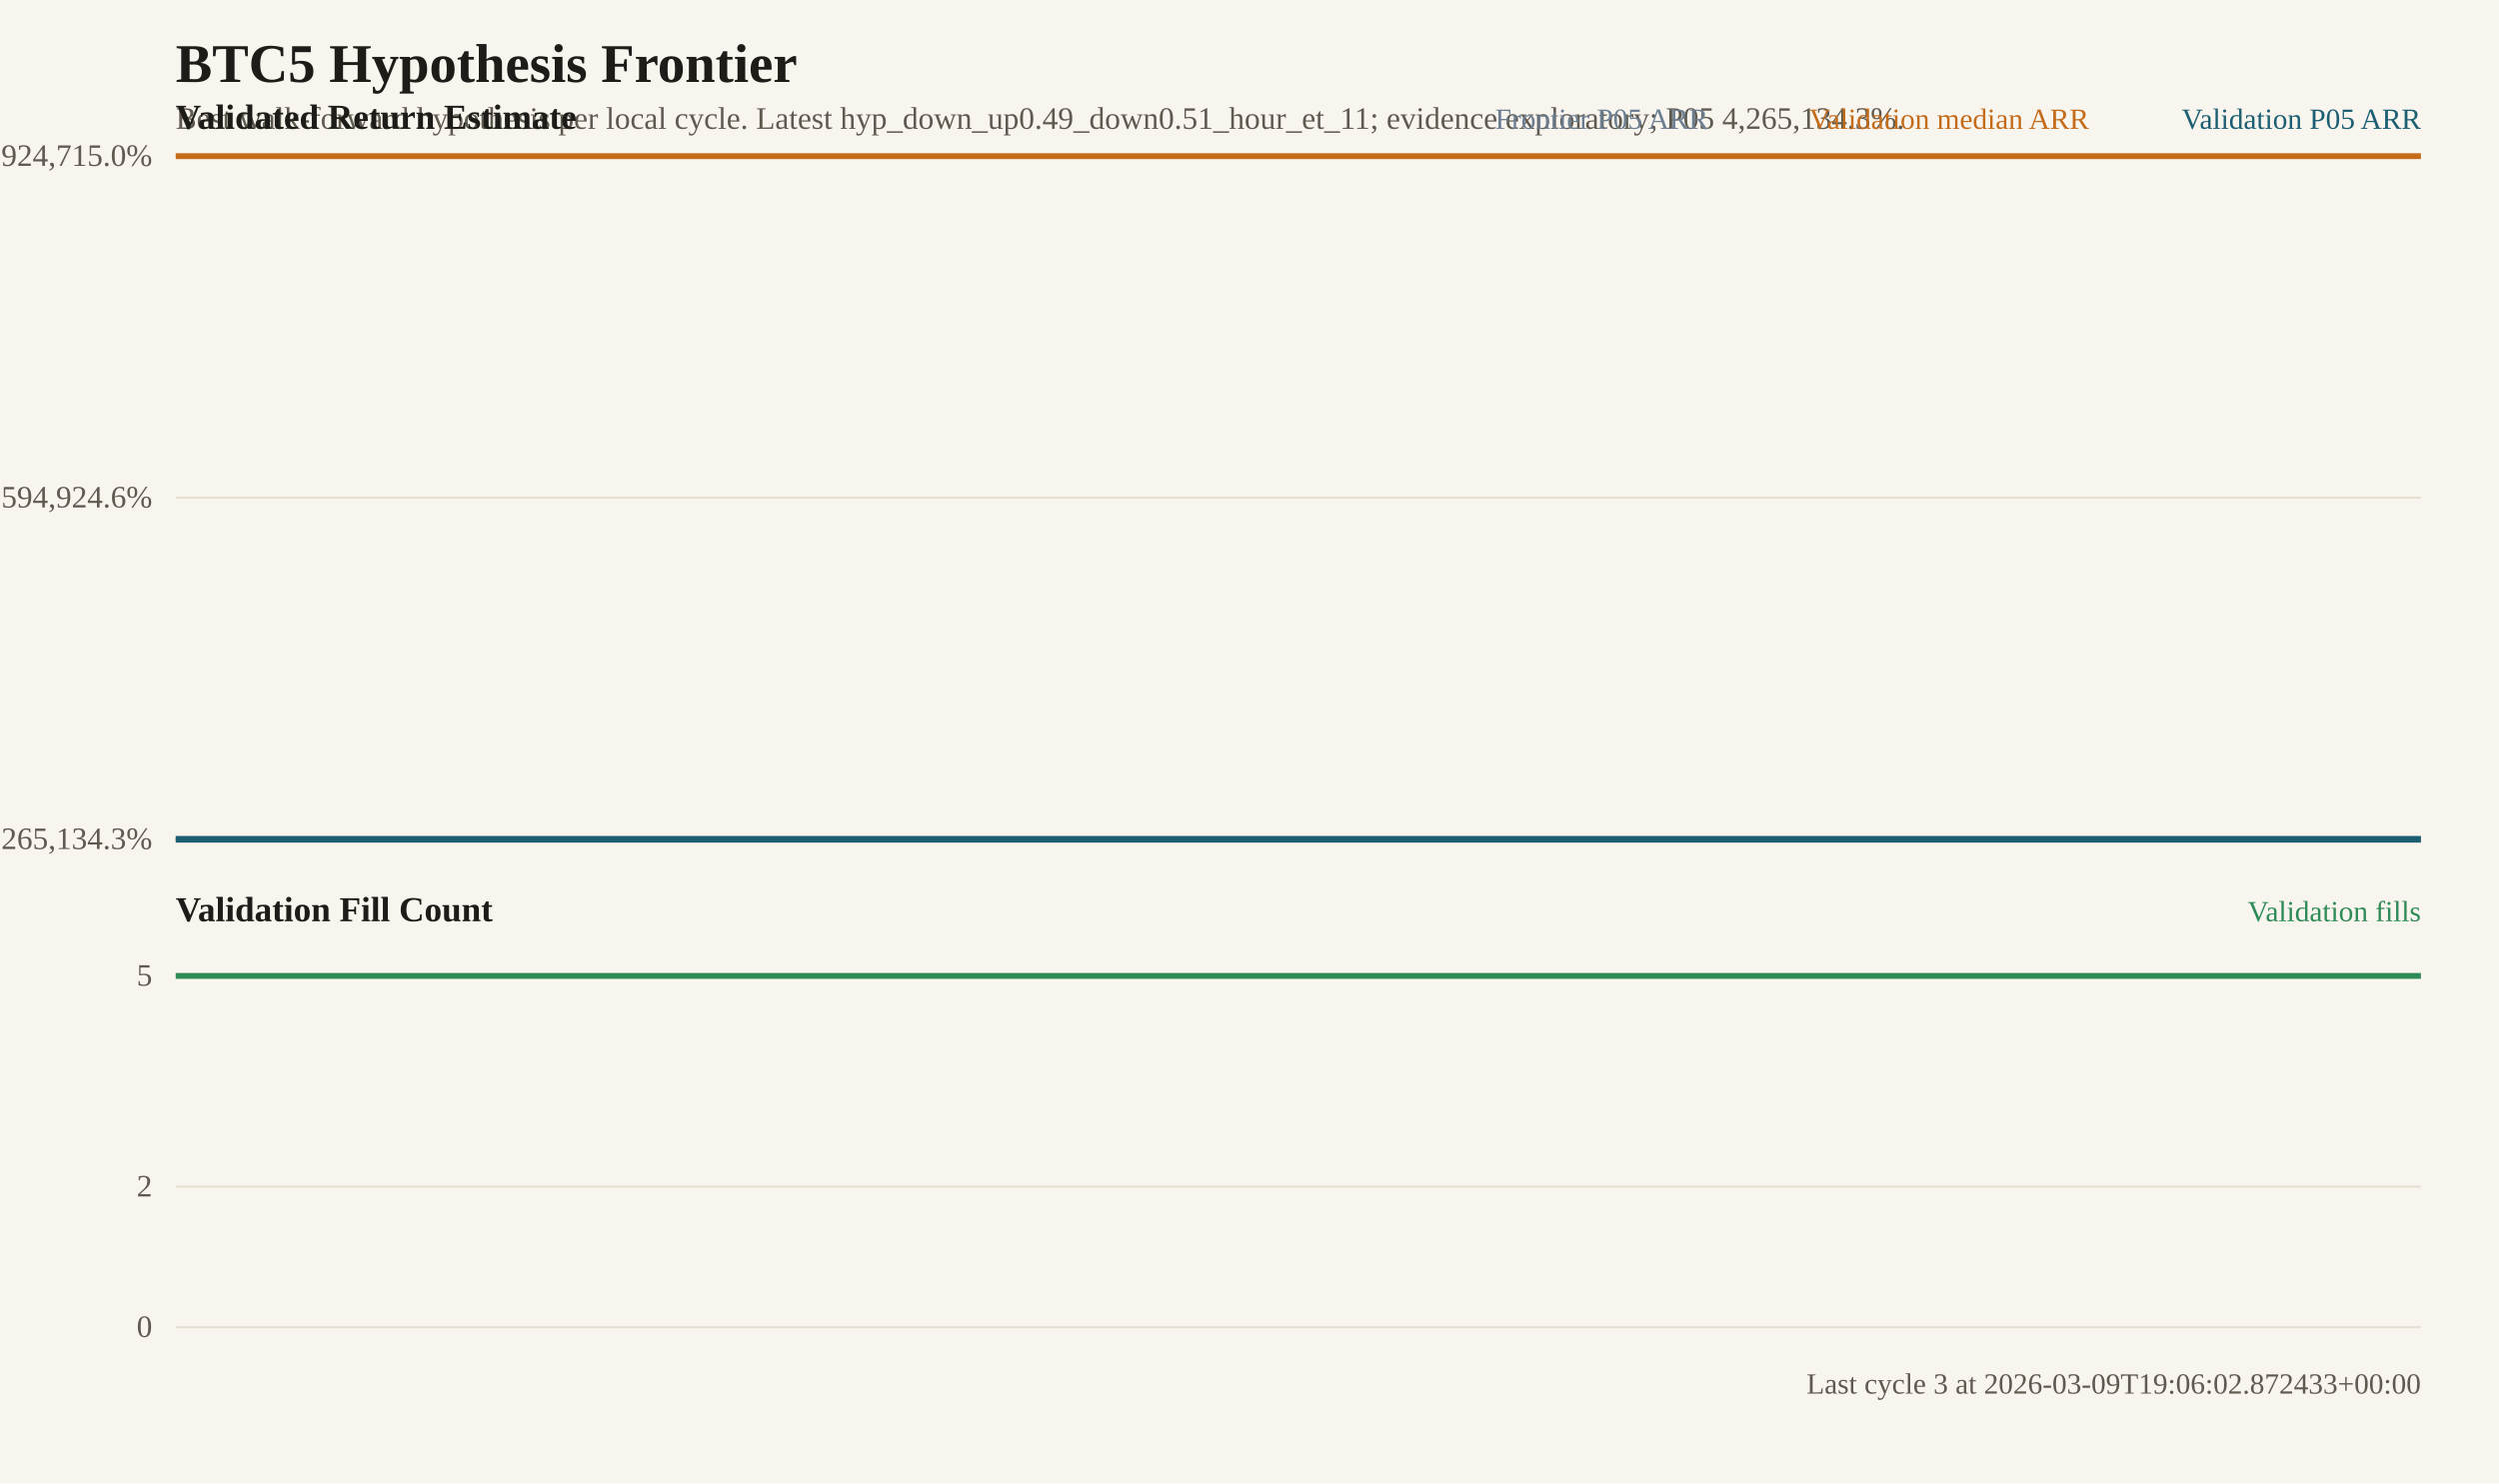
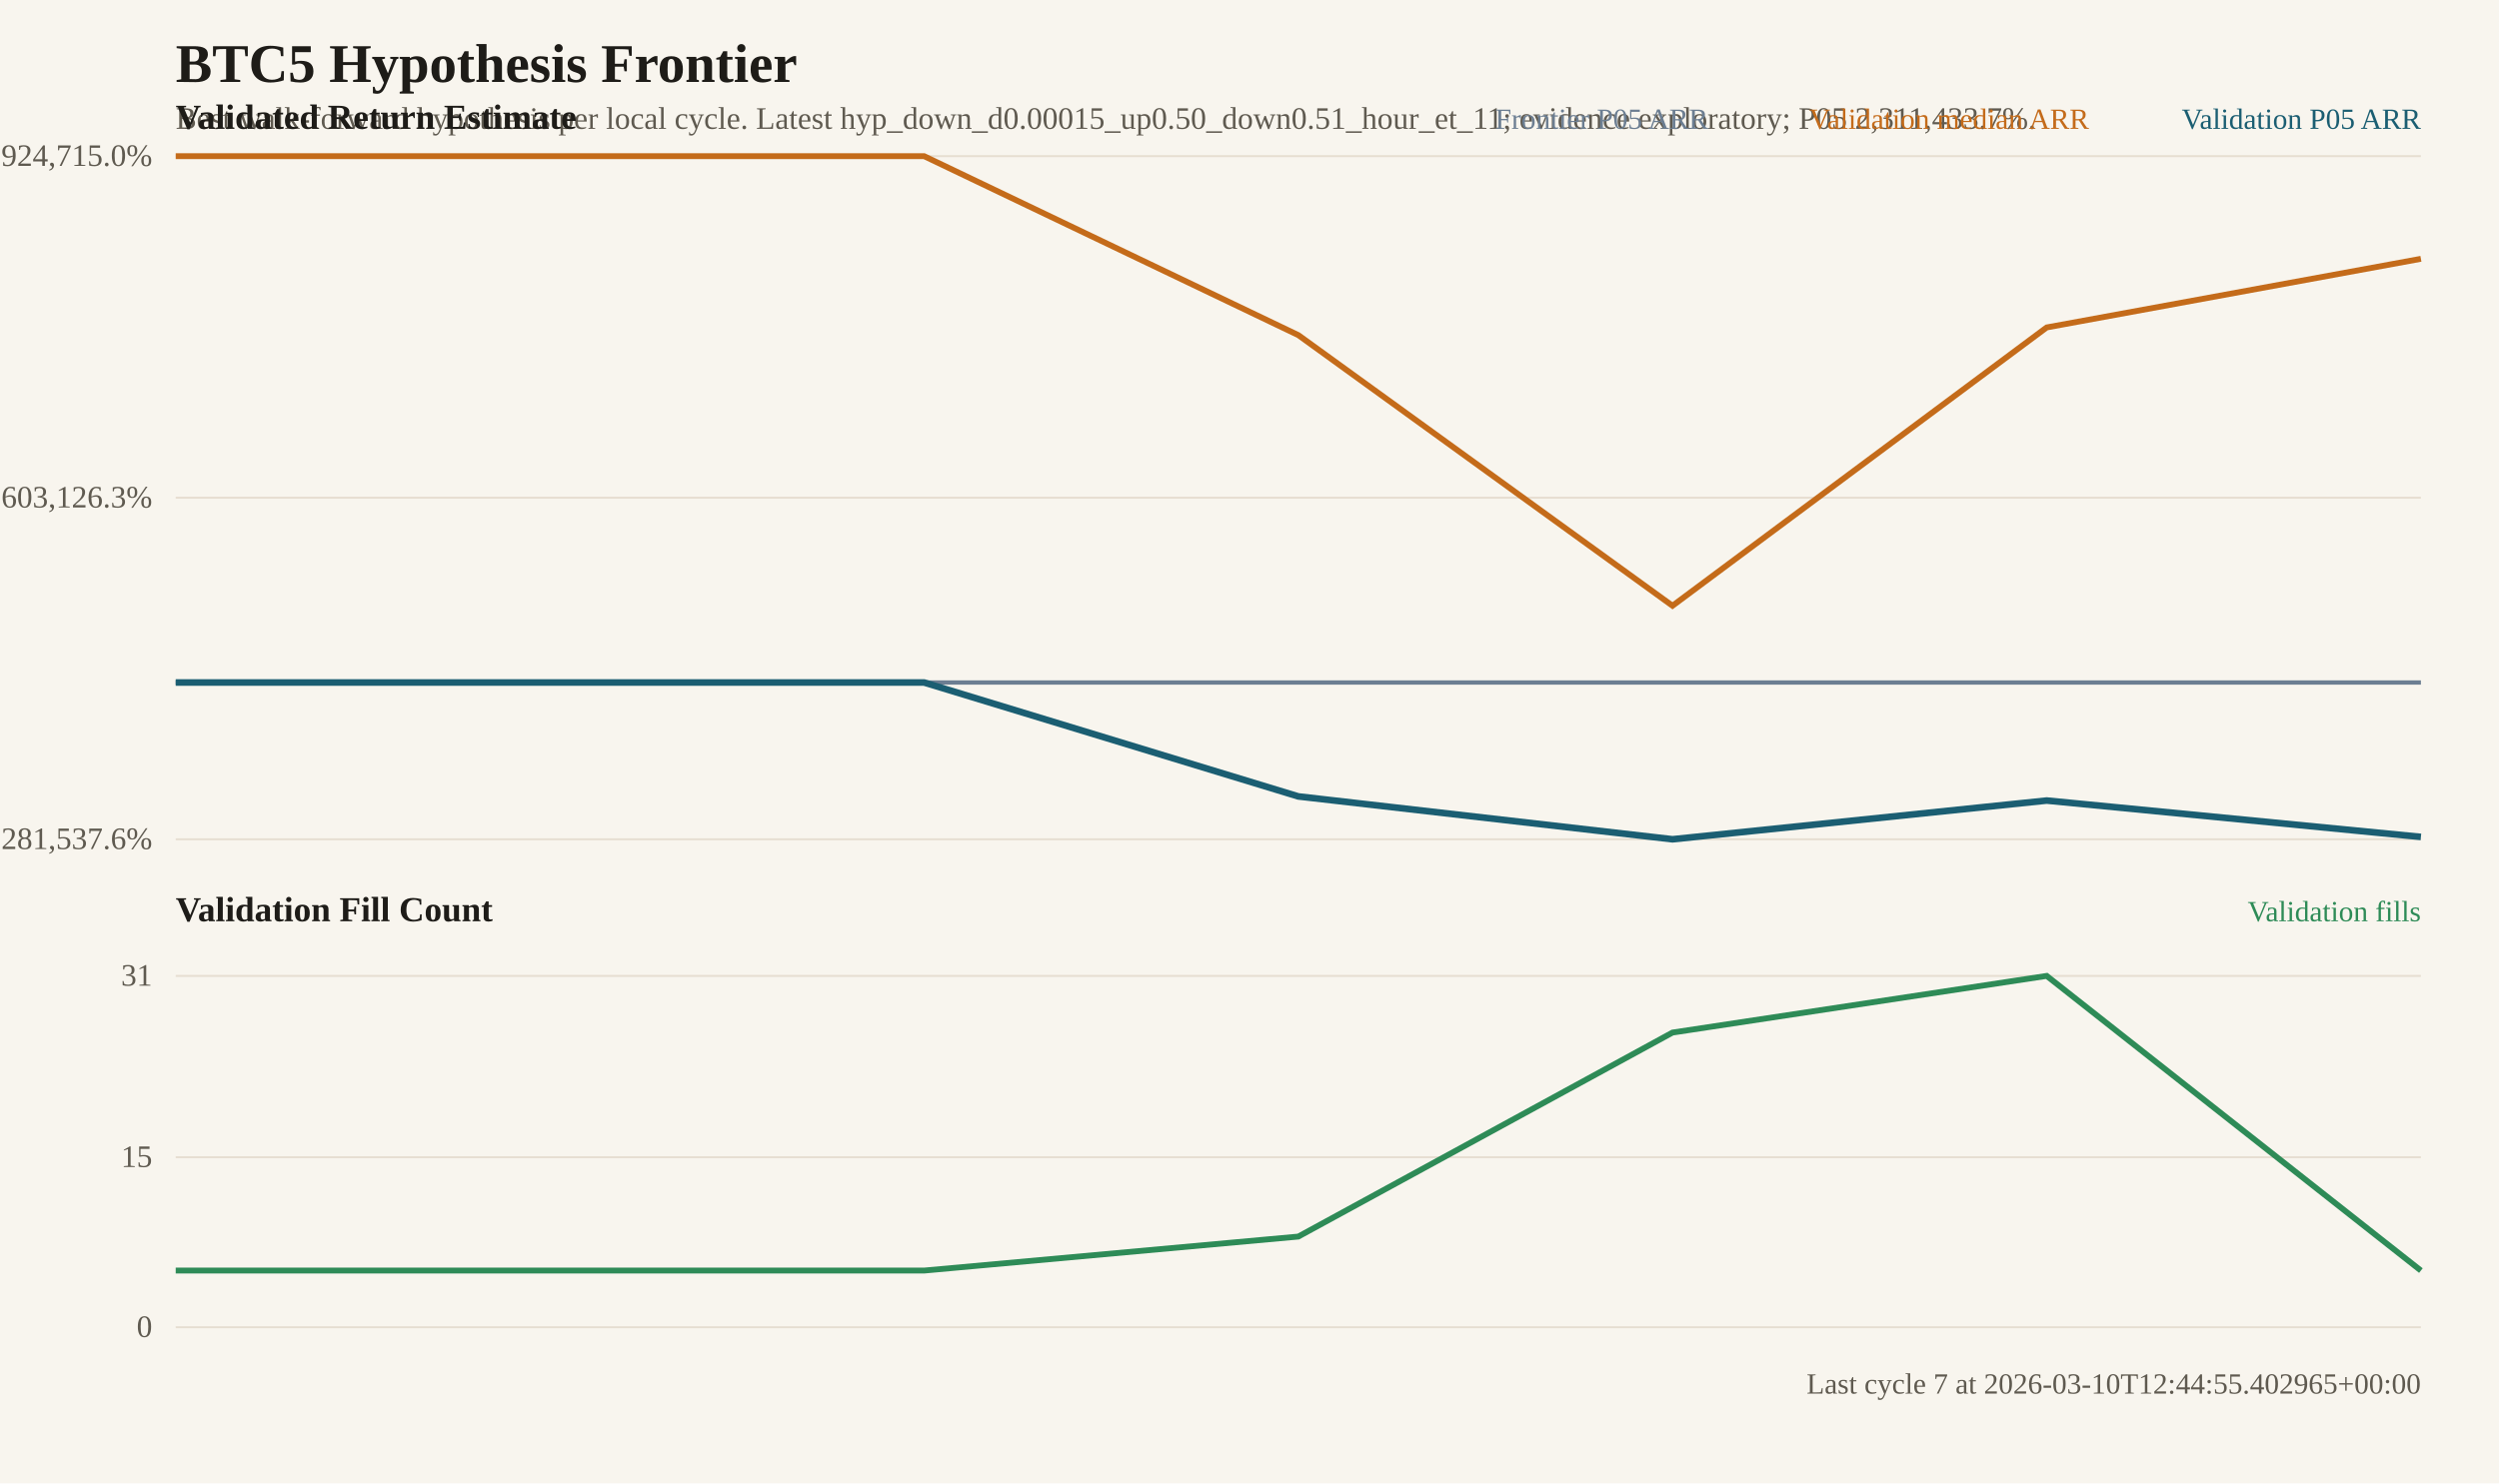
<svg xmlns="http://www.w3.org/2000/svg" width="1280" height="760" viewBox="0 0 1280 760" role="img" aria-label="BTC5 hypothesis frontier">
  <rect width="1280" height="760" fill="#F8F5EE" />
  <text x="90" y="42" font-size="28" font-weight="700" fill="#1E1C18">BTC5 Hypothesis Frontier</text>
-   <text x="90" y="66" font-size="16" fill="#5F5A50">Best walk-forward hypothesis per local cycle. Latest hyp_down_up0.49_down0.51_hour_et_11; evidence exploratory; P05 4,265,134.3%.</text>
+   <text x="90" y="66" font-size="16" fill="#5F5A50">Best walk-forward hypothesis per local cycle. Latest hyp_down_d0.00015_up0.50_down0.51_hour_et_11; evidence exploratory; P05 2,311,433.7%.</text>
  <text x="90" y="66" font-size="18" font-weight="600" fill="#1E1C18">Validated Return Estimate</text>
  <line x1="90" y1="430.00" x2="1240" y2="430.00" stroke="#E6DED1" stroke-width="1" />
  <line x1="90" y1="255.00" x2="1240" y2="255.00" stroke="#E6DED1" stroke-width="1" />
  <line x1="90" y1="80.00" x2="1240" y2="80.00" stroke="#E6DED1" stroke-width="1" />
-   <text x="78" y="435.00" text-anchor="end" font-size="16" fill="#5F5A50">4,265,134.3%</text>
-   <text x="78" y="260.00" text-anchor="end" font-size="16" fill="#5F5A50">7,594,924.6%</text>
+   <text x="78" y="435.00" text-anchor="end" font-size="16" fill="#5F5A50">2,281,537.6%</text>
+   <text x="78" y="260.00" text-anchor="end" font-size="16" fill="#5F5A50">6,603,126.3%</text>
  <text x="78" y="85.00" text-anchor="end" font-size="16" fill="#5F5A50">10,924,715.0%</text>
-   <polyline fill="none" stroke="#6C7E92" stroke-width="2.2" points="90.00,430.00 665.00,430.00 1240.00,430.00" />
-   <polyline fill="none" stroke="#1B5E72" stroke-width="3.4" points="90.00,430.00 665.00,430.00 1240.00,430.00" />
-   <polyline fill="none" stroke="#C46B1A" stroke-width="3.0" points="90.00,80.00 665.00,80.00 1240.00,80.00" />
+   <polyline fill="none" stroke="#6C7E92" stroke-width="2.2" points="90.00,349.68 281.67,349.68 473.33,349.68 665.00,349.68 856.67,349.68 1048.33,349.68 1240.00,349.68" />
+   <polyline fill="none" stroke="#1B5E72" stroke-width="3.4" points="90.00,349.68 281.67,349.68 473.33,349.68 665.00,408.04 856.67,430.00 1048.33,410.16 1240.00,428.79" />
+   <polyline fill="none" stroke="#C46B1A" stroke-width="3.0" points="90.00,80.00 281.67,80.00 473.33,80.00 665.00,171.69 856.67,310.35 1048.33,167.76 1240.00,132.60" />
  <text x="1240" y="66" text-anchor="end" font-size="15" fill="#1B5E72">Validation P05 ARR</text>
  <text x="1070" y="66" text-anchor="end" font-size="15" fill="#C46B1A">Validation median ARR</text>
  <text x="875" y="66" text-anchor="end" font-size="15" fill="#6C7E92">Frontier P05 ARR</text>
  <text x="90" y="472" font-size="18" font-weight="600" fill="#1E1C18">Validation Fill Count</text>
  <line x1="90" y1="680.00" x2="1240" y2="680.00" stroke="#E6DED1" stroke-width="1" />
-   <line x1="90" y1="608.00" x2="1240" y2="608.00" stroke="#E6DED1" stroke-width="1" />
+   <line x1="90" y1="592.90" x2="1240" y2="592.90" stroke="#E6DED1" stroke-width="1" />
  <line x1="90" y1="500.00" x2="1240" y2="500.00" stroke="#E6DED1" stroke-width="1" />
  <text x="78" y="685.00" text-anchor="end" font-size="16" fill="#5F5A50">0</text>
-   <text x="78" y="613.00" text-anchor="end" font-size="16" fill="#5F5A50">2</text>
-   <text x="78" y="505.00" text-anchor="end" font-size="16" fill="#5F5A50">5</text>
-   <polyline fill="none" stroke="#2E8B57" stroke-width="3.0" points="90.00,500.00 665.00,500.00 1240.00,500.00" />
+   <text x="78" y="597.90" text-anchor="end" font-size="16" fill="#5F5A50">15</text>
+   <text x="78" y="505.00" text-anchor="end" font-size="16" fill="#5F5A50">31</text>
+   <polyline fill="none" stroke="#2E8B57" stroke-width="3.0" points="90.00,650.97 281.67,650.97 473.33,650.97 665.00,633.55 856.67,529.03 1048.33,500.00 1240.00,650.97" />
  <text x="1240" y="472" text-anchor="end" font-size="15" fill="#2E8B57">Validation fills</text>
-   <text x="1240" y="714" text-anchor="end" font-size="15" fill="#5F5A50">Last cycle 3 at 2026-03-09T19:06:02.872433+00:00</text>
+   <text x="1240" y="714" text-anchor="end" font-size="15" fill="#5F5A50">Last cycle 7 at 2026-03-10T12:44:55.402965+00:00</text>
</svg>
